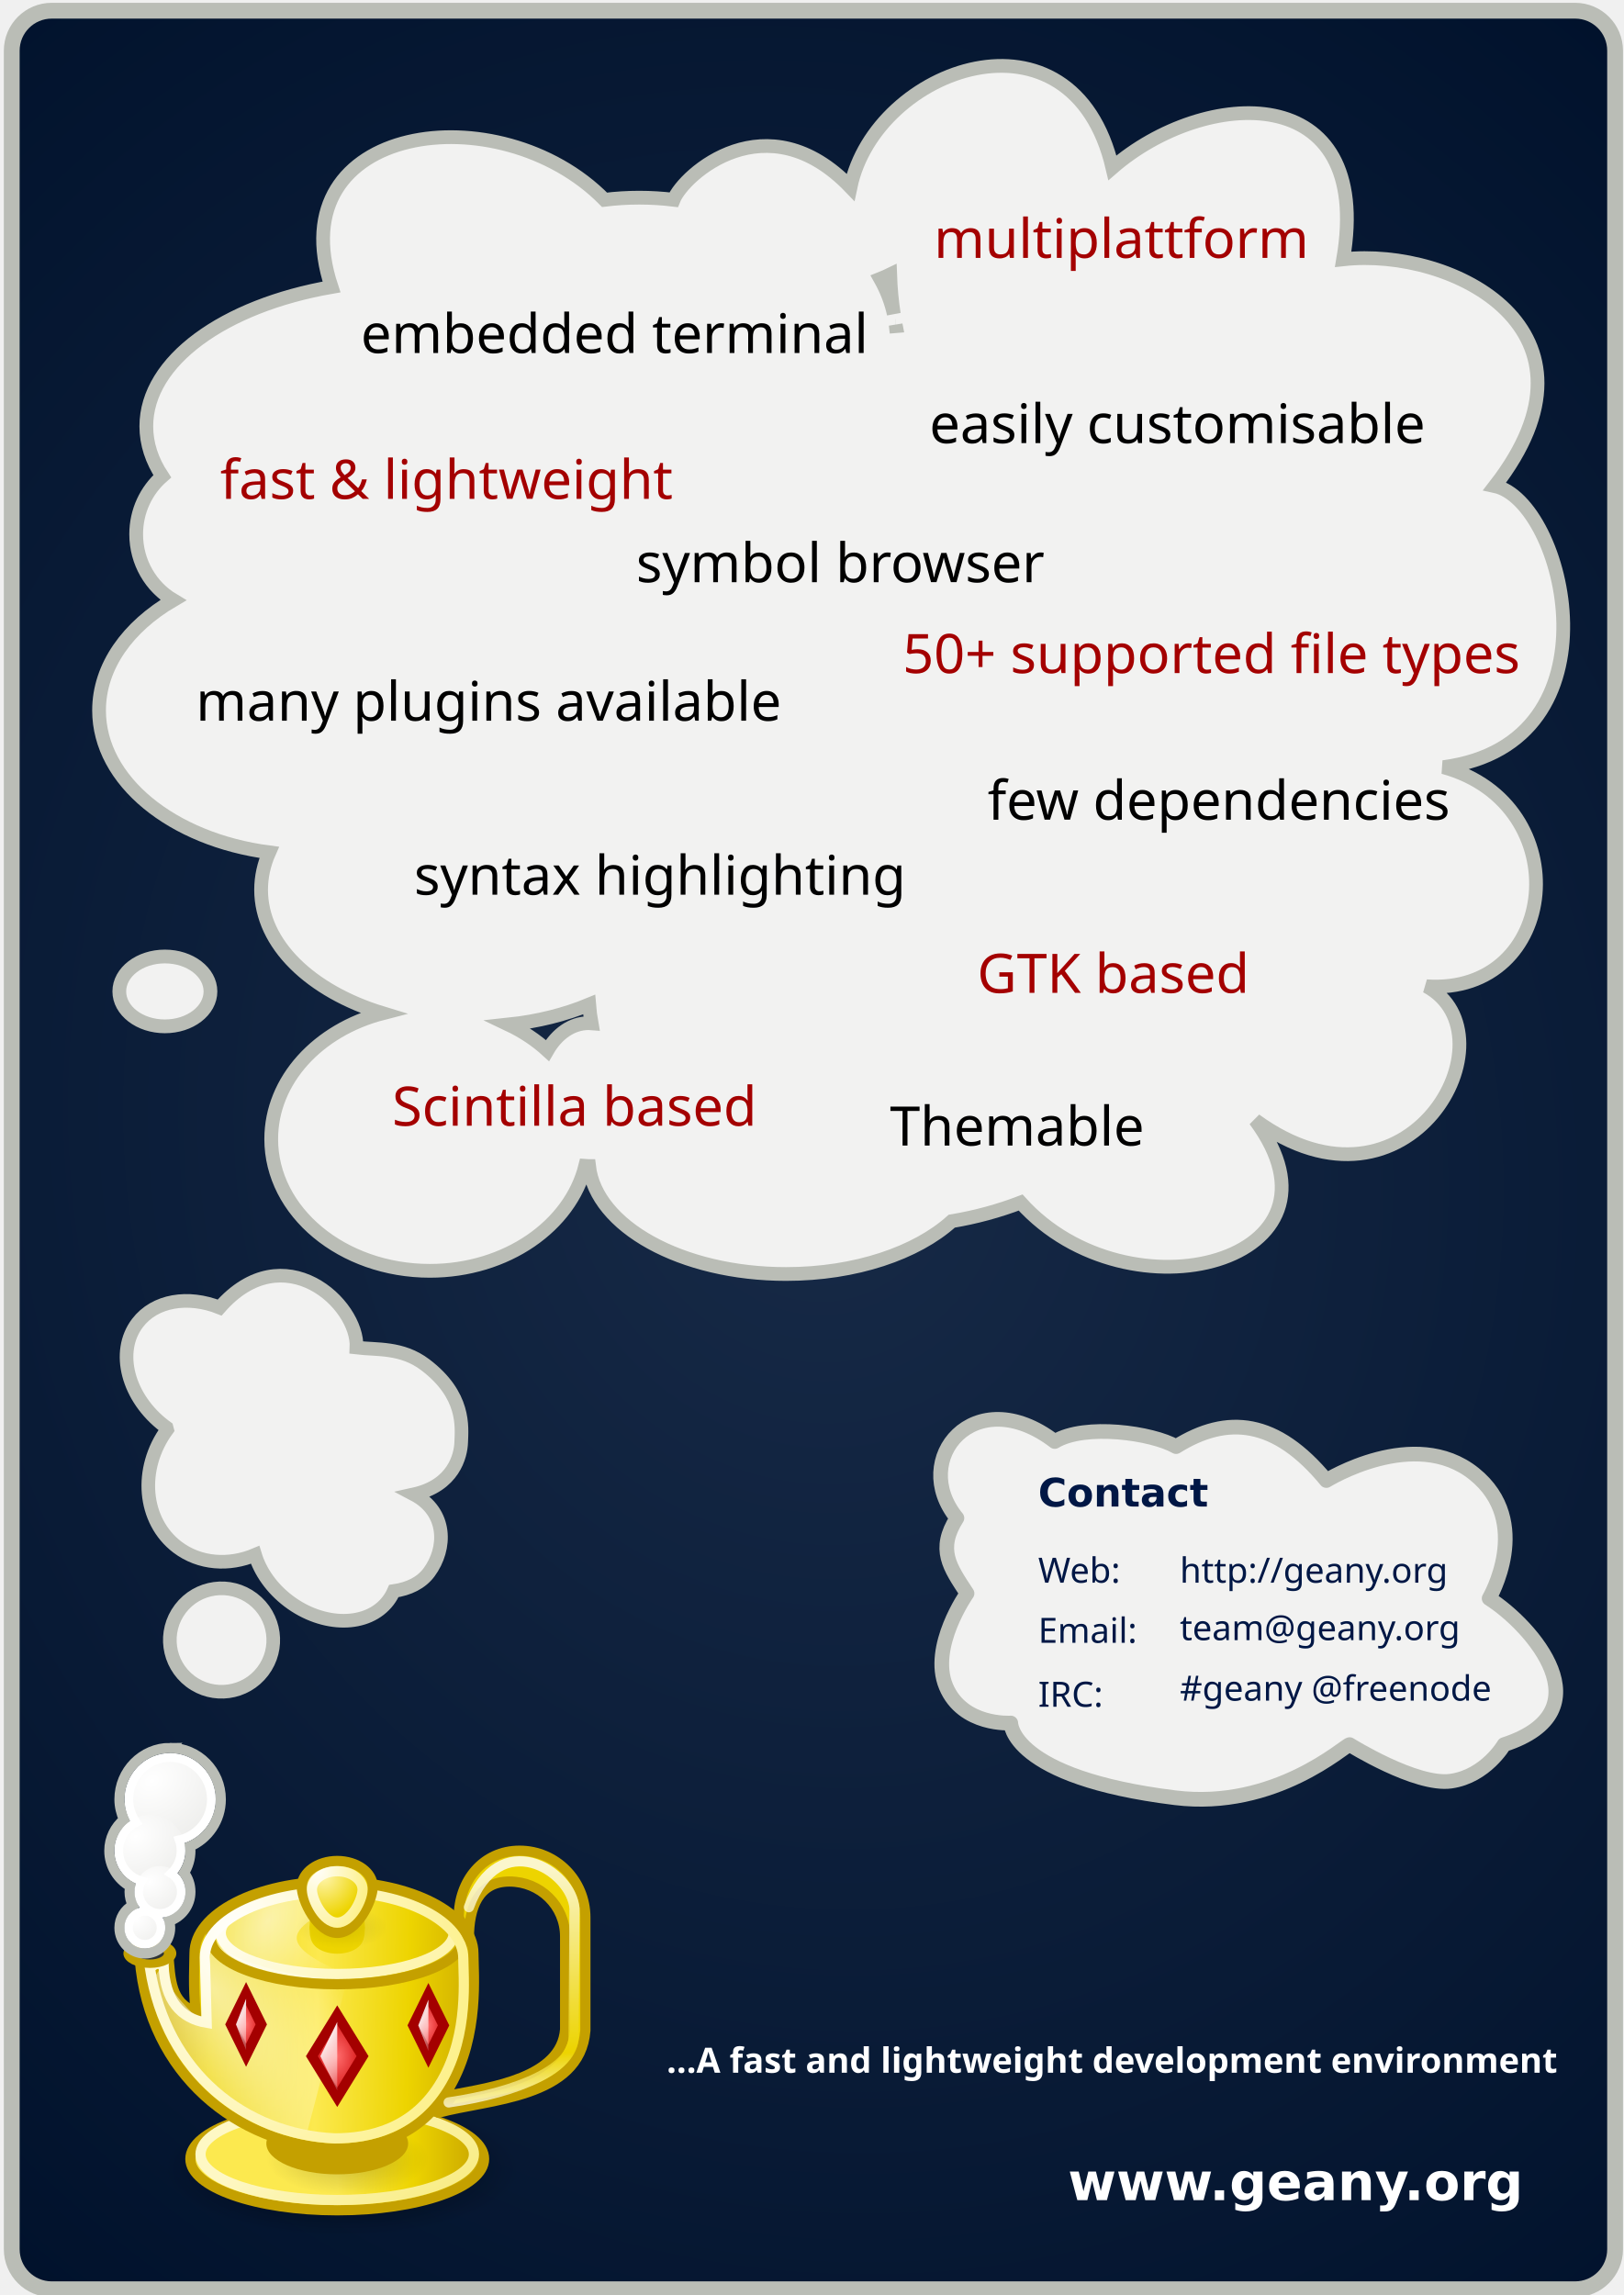
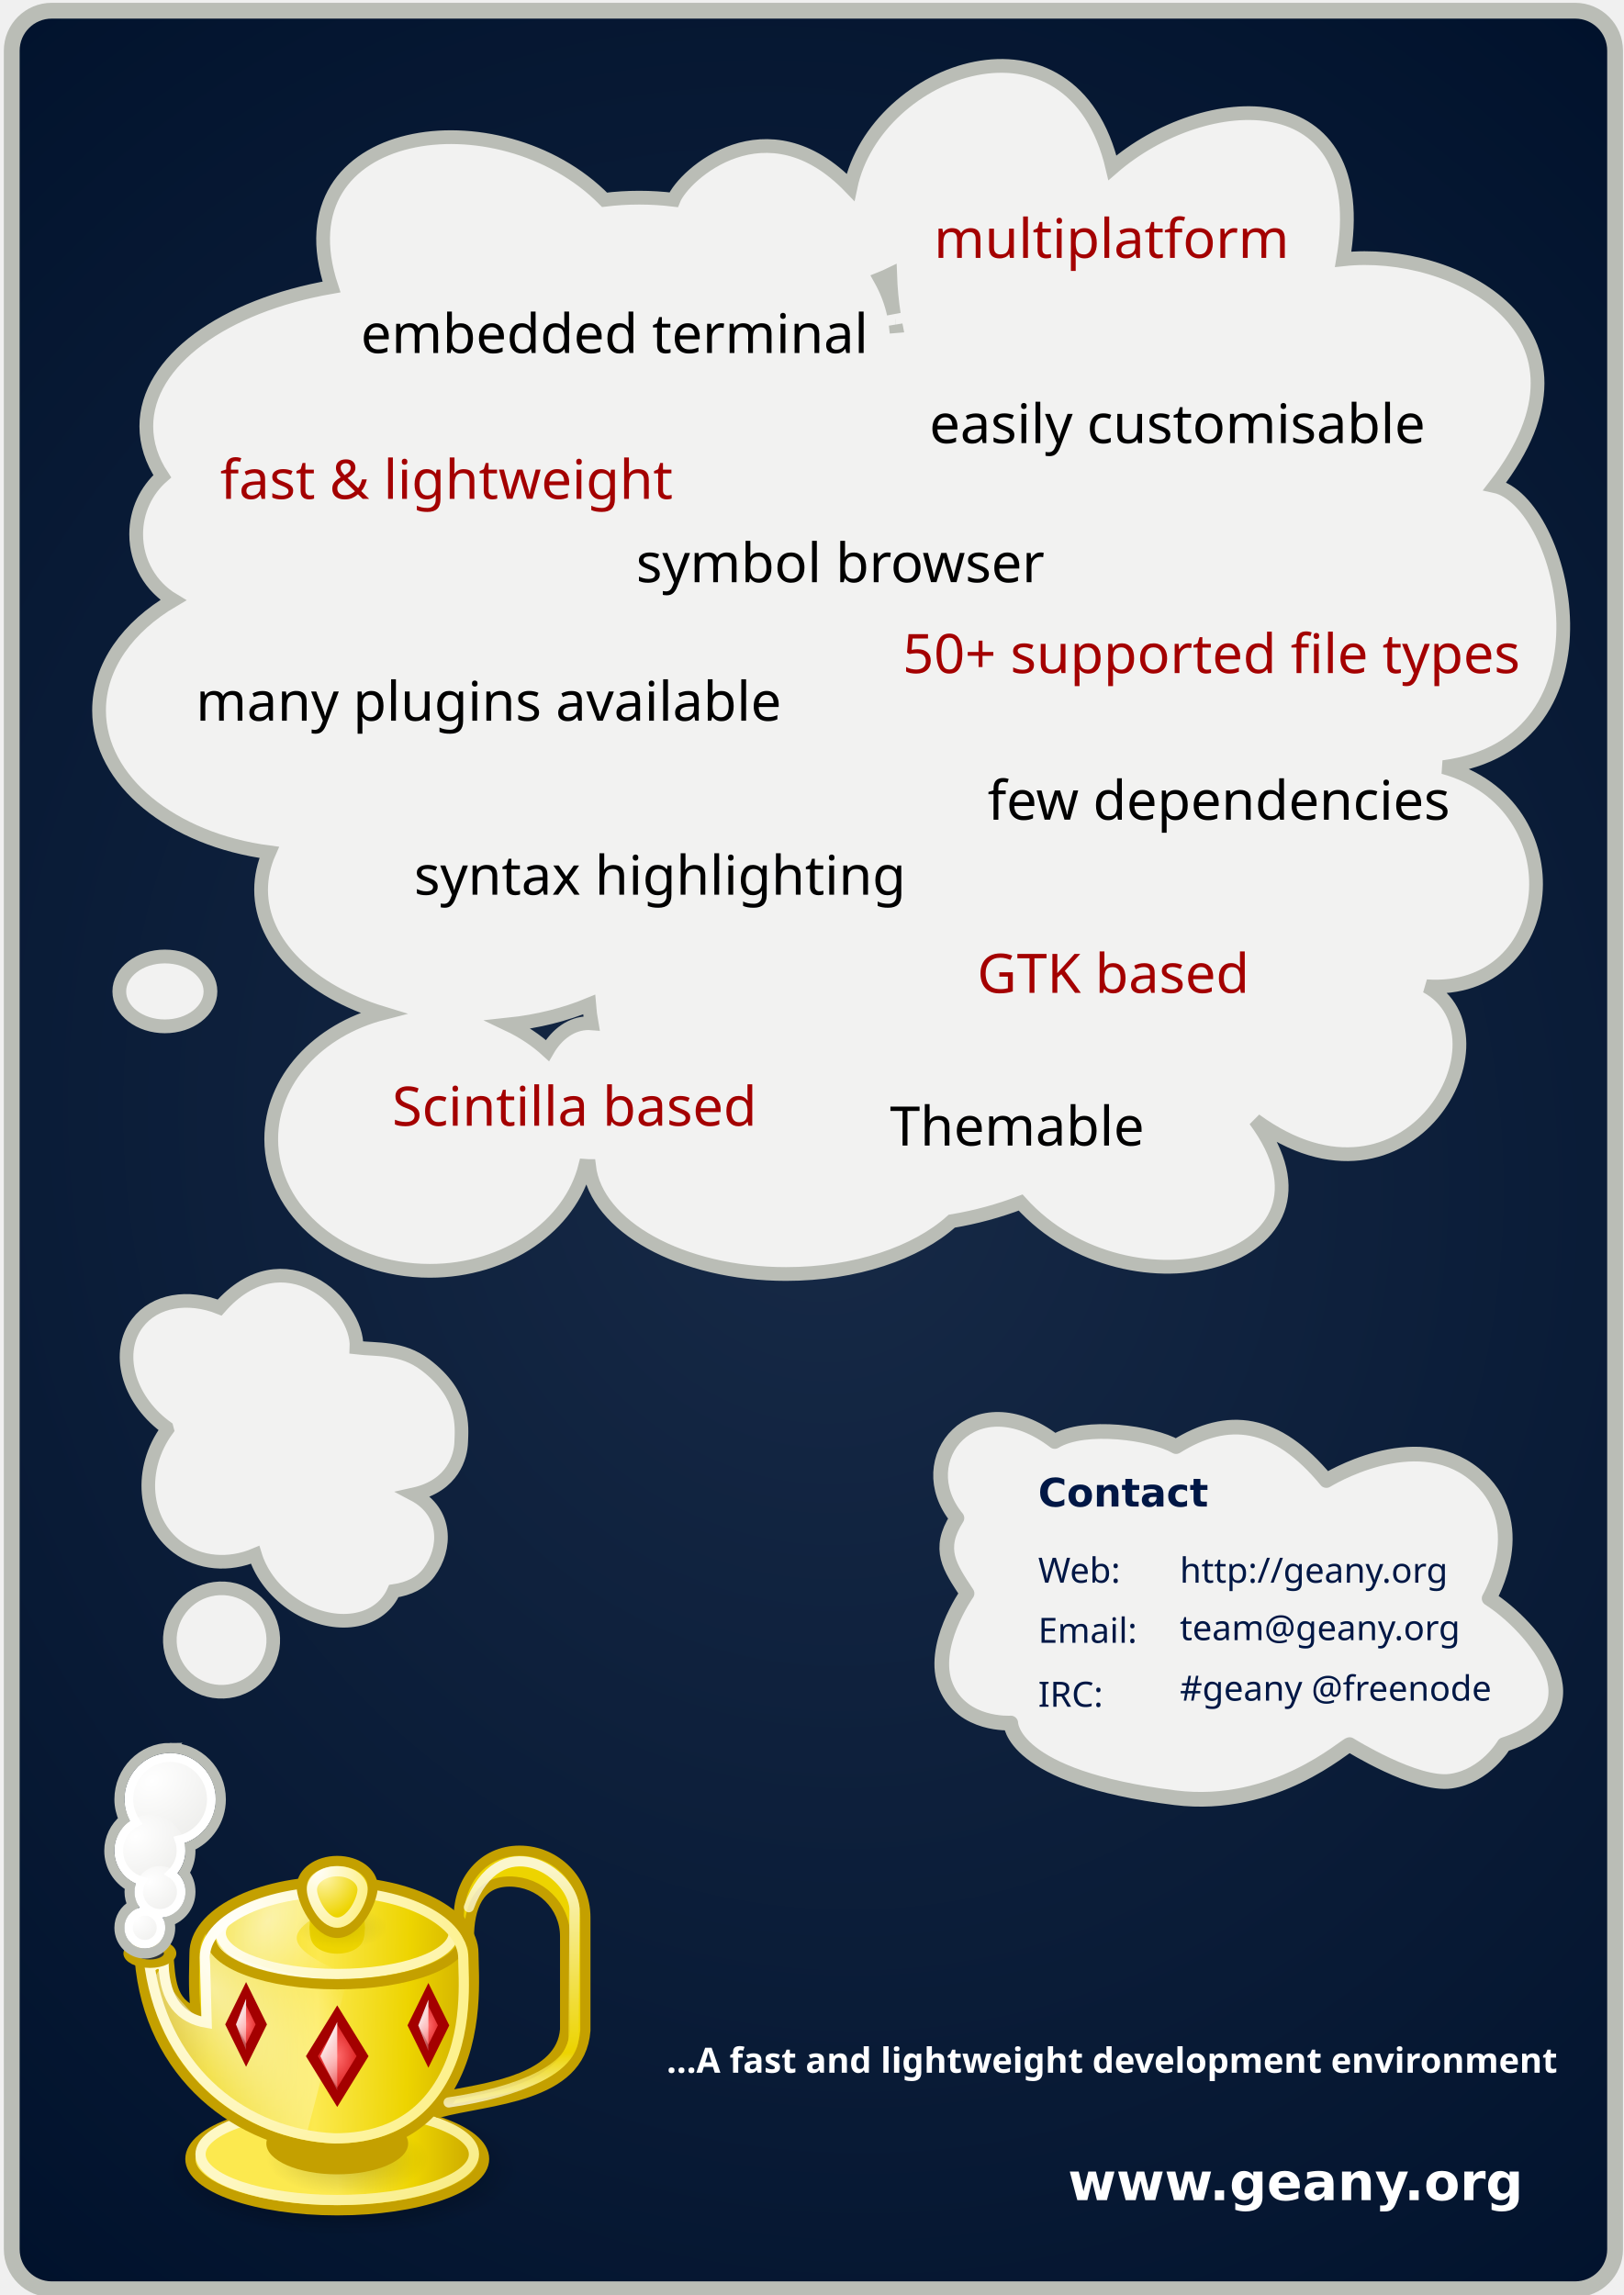
<svg xmlns="http://www.w3.org/2000/svg" xmlns:xlink="http://www.w3.org/1999/xlink" width="2979.921" height="4212.992" id="svg2" version="1.1">
  <defs id="defs4">
    <linearGradient id="linearGradient4215">
      <stop style="stop-color:#172a47;stop-opacity:1;" offset="0" id="stop4217" />
      <stop style="stop-color:#00112b;stop-opacity:1;" offset="1" id="stop4219" />
    </linearGradient>
    <radialGradient gradientUnits="userSpaceOnUse" gradientTransform="matrix(27.64331,0,0,10.41633,-440.679,-405.9423)" r="6" fy="38.5" fx="24" cy="38.5" cx="24" id="radialGradient7112-1-9" xlink:href="#linearGradient7106-7-8" />
    <linearGradient id="linearGradient7106-7-8">
      <stop id="stop7108-5-1" offset="0" style="stop-color:#000000;stop-opacity:1;" />
      <stop id="stop7110-8-6" offset="1" style="stop-color:#000000;stop-opacity:0;" />
    </linearGradient>
    <linearGradient gradientTransform="matrix(9.477706,0,0,9.615074,0.03435381,-403.9392)" gradientUnits="userSpaceOnUse" y2="39" x2="38" y1="39" x1="8" id="linearGradient3233-1-1" xlink:href="#linearGradient3235-5-2" />
    <linearGradient id="linearGradient3235-5-2">
      <stop style="stop-color:#fce94f;stop-opacity:1" offset="0" id="stop3237-8-6" />
      <stop id="stop3239-5-7" offset="0.5" style="stop-color:#fce94f;stop-opacity:1" />
      <stop style="stop-color:#edd400;stop-opacity:1" offset="0.75" id="stop3241-0-1" />
      <stop style="stop-color:#c4a000;stop-opacity:1" offset="1" id="stop3243-1-2" />
    </linearGradient>
    <radialGradient r="14.5" fy="19.5" fx="23.5" cy="19.5" cx="23.5" gradientTransform="matrix(5.229079,0,0,2.32088,104.6159,-59.78591)" gradientUnits="userSpaceOnUse" id="radialGradient7116-6-4" xlink:href="#linearGradient5539-9-7" />
    <linearGradient id="linearGradient5539-9-7">
      <stop id="stop5541-7-7" offset="0" style="stop-color:#000000;stop-opacity:1;" />
      <stop id="stop5543-3-5" offset="1" style="stop-color:#000000;stop-opacity:0;" />
    </linearGradient>
    <linearGradient gradientTransform="matrix(21.32484,0,0,12.23631,-293.7745,-489.9934)" gradientUnits="userSpaceOnUse" y2="54.18" x2="42.231" y1="37.678" x1="21" id="linearGradient4751-2-4" xlink:href="#linearGradient12294-1-5" />
    <linearGradient id="linearGradient12294-1-5">
      <stop style="stop-color:#fef8c4;stop-opacity:1" offset="0" id="stop12296-0-5" />
      <stop style="stop-color:#edd400;stop-opacity:1" offset="1" id="stop12298-1-5" />
    </linearGradient>
    <linearGradient gradientTransform="matrix(9.477706,0,0,9.615074,0.03435381,-403.9392)" gradientUnits="userSpaceOnUse" y2="28" x2="39" y1="27" x1="3" id="linearGradient2846-2-6" xlink:href="#linearGradient2188-2-7" />
    <linearGradient id="linearGradient2188-2-7">
      <stop id="stop2190-1-3" offset="0" style="stop-color:#c4a000;stop-opacity:1" />
      <stop style="stop-color:#edd400;stop-opacity:1" offset="0.206" id="stop3626-4-6" />
      <stop style="stop-color:#fce94f;stop-opacity:1" offset="0.5" id="stop2848-4-1" />
      <stop id="stop2850-3-4" offset="0.75" style="stop-color:#edd400;stop-opacity:1" />
      <stop id="stop2192-9-3" offset="1" style="stop-color:#c4a000;stop-opacity:1" />
    </linearGradient>
    <radialGradient r="14.5" fy="8.88" fx="13.819" cy="8.88" cx="13.819" gradientTransform="matrix(3.380869,4.420724,-5.360453,7.009167,154.1904,-360.6098)" gradientUnits="userSpaceOnUse" id="radialGradient19774-1-9" xlink:href="#linearGradient3570-2-8" />
    <linearGradient id="linearGradient3570-2-8">
      <stop id="stop3572-5-4" offset="0" style="stop-color:#ffffff;stop-opacity:1;" />
      <stop id="stop3574-8-7" offset="1" style="stop-color:#fce94f;stop-opacity:1;" />
    </linearGradient>
    <linearGradient gradientTransform="matrix(8.719489,0,0,8.546732,0.0343623,-388.4483)" gradientUnits="userSpaceOnUse" y2="47.688" x2="44.565" y1="14" x1="12" id="linearGradient17109-2-7" xlink:href="#linearGradient3570-2-8" />
    <radialGradient gradientUnits="userSpaceOnUse" gradientTransform="matrix(24.87898,26.38722,-4.102955,21.12437,-47.12537,-1028.322)" r="7" fy="27.331" fx="10.451" cy="27.331" cx="10.451" id="radialGradient6717-8-9" xlink:href="#linearGradient6328-2-8" />
    <linearGradient id="linearGradient6328-2-8">
      <stop id="stop6330-0-7" offset="0" style="stop-color:#ffffff;stop-opacity:1;" />
      <stop id="stop6332-3-1" offset="1" style="stop-color:#ffffff;stop-opacity:0;" />
    </linearGradient>
    <radialGradient gradientUnits="userSpaceOnUse" gradientTransform="matrix(2.941357,0,0,1.326217,153.6386,-256.7292)" r="14.5" fy="19.5" fx="23.5" cy="19.5" cx="23.5" id="radialGradient5545-2-4" xlink:href="#linearGradient5539-9-7" />
    <radialGradient r="15.5" fy="21.094" fx="13.071" cy="21.094" cx="13.071" gradientTransform="matrix(13.53957,21.71725,-17.56228,15.54502,316.0858,-833.0734)" gradientUnits="userSpaceOnUse" id="radialGradient17706-3-9" xlink:href="#linearGradient2790-1-5" />
    <linearGradient id="linearGradient2790-1-5">
      <stop id="stop2792-0-0" offset="0" style="stop-color:#ffffff;stop-opacity:1;" />
      <stop id="stop2794-8-8" offset="1" style="stop-color:#fce94f;stop-opacity:1;" />
    </linearGradient>
    <radialGradient gradientUnits="userSpaceOnUse" gradientTransform="matrix(6.634395,0,0,-6.992781,62.11333,-161.8142)" r="5.5" fy="16.75" fx="21.625" cy="16.75" cx="21.625" id="radialGradient5934-1-6" xlink:href="#linearGradient7499-3-2" />
    <linearGradient id="linearGradient7499-3-2">
      <stop style="stop-color:#fff5ac;stop-opacity:1" offset="0" id="stop7501-7-4" />
      <stop style="stop-color:#edd400;stop-opacity:1" offset="1" id="stop7503-2-5" />
    </linearGradient>
    <radialGradient gradientUnits="userSpaceOnUse" gradientTransform="matrix(10.42238,-25.37626,-17.7707,-19.23015,184.2069,542.1465)" r="3.5" fy="12.744" fx="23.078" cy="12.744" cx="23.078" id="radialGradient3185-3-2" xlink:href="#linearGradient2790-1-5" />
    <radialGradient r="3" fy="28.5" fx="23" cy="28.5" cx="23" gradientTransform="matrix(5.686622,0,0,11.21759,1.929928,-460.1075)" gradientUnits="userSpaceOnUse" id="radialGradient11865-0-1" xlink:href="#linearGradient8285-6-0" />
    <linearGradient id="linearGradient8285-6-0">
      <stop id="stop8287-4-7" offset="0" style="stop-color:#ff6c6c;stop-opacity:1;" />
      <stop id="stop8289-0-8" offset="1" style="stop-color:#cc0000;stop-opacity:1;" />
    </linearGradient>
    <linearGradient y2="31" x2="25" y1="26" x1="21" gradientTransform="matrix(3.159234,0,0,8.012561,60.05983,-364.7579)" gradientUnits="userSpaceOnUse" id="linearGradient11867-7-7" xlink:href="#linearGradient11853-8-5" />
    <linearGradient id="linearGradient11853-8-5">
      <stop id="stop11855-2-6" offset="0" style="stop-color:#ffffff;stop-opacity:1;" />
      <stop id="stop11857-8-2" offset="1" style="stop-color:#ffffff;stop-opacity:0;" />
    </linearGradient>
    <radialGradient r="3" fy="28.5" fx="23" cy="28.5" cx="23" gradientTransform="matrix(5.686624,0,0,11.21759,172.5286,-459.226)" gradientUnits="userSpaceOnUse" id="radialGradient14259-2-1" xlink:href="#linearGradient8285-6-0" />
    <linearGradient y2="31" x2="25" y1="26" x1="21" gradientTransform="matrix(3.159234,0,0,8.012561,230.6585,-363.8764)" gradientUnits="userSpaceOnUse" id="linearGradient14261-9-7" xlink:href="#linearGradient11853-8-5" />
    <radialGradient r="3" fy="28.5" fx="23" cy="28.5" cx="23" gradientTransform="matrix(9.477701,0,0,14.95678,0.0344444,-536.9477)" gradientUnits="userSpaceOnUse" id="radialGradient17172-3-7" xlink:href="#linearGradient8285-6-0" />
    <linearGradient y2="31" x2="25" y1="26" x1="21" gradientTransform="matrix(5.26539,0,0,10.68341,96.91762,-409.815)" gradientUnits="userSpaceOnUse" id="linearGradient17174-1-6" xlink:href="#linearGradient11853-8-5" />
    <radialGradient r="3.048" fy="16.969" fx="3.5" cy="16.969" cx="3.5" gradientTransform="matrix(0.5290677,1.269762,-1.312455,0.7874732,23.91948,-1.006898)" gradientUnits="userSpaceOnUse" id="radialGradient18124-0-6" xlink:href="#linearGradient14664-6-5" />
    <linearGradient id="linearGradient14664-6-5">
      <stop id="stop14666-7-0" offset="0" style="stop-color:#ffffff;stop-opacity:1;" />
      <stop id="stop14668-1-5" offset="1" style="stop-color:#eeeeec;stop-opacity:1" />
    </linearGradient>
    <radialGradient r="3.048" fy="16.969" fx="3.5" cy="16.969" cx="3.5" gradientTransform="matrix(0.5290677,1.269762,-1.312455,0.7874732,23.91948,-1.006898)" gradientUnits="userSpaceOnUse" id="radialGradient18126-0-4" xlink:href="#linearGradient14664-6-5" />
    <radialGradient r="3.048" fy="16.969" fx="3.5" cy="16.969" cx="3.5" gradientTransform="matrix(0.5290677,1.269762,-1.312455,0.7874732,23.91948,-1.006898)" gradientUnits="userSpaceOnUse" id="radialGradient18128-7-0" xlink:href="#linearGradient14664-6-5" />
    <radialGradient gradientUnits="userSpaceOnUse" gradientTransform="matrix(0.5290677,1.269762,-1.312455,0.7874732,23.91948,-1.006898)" r="3.048" fy="16.969" fx="3.5" cy="16.969" cx="3.5" id="radialGradient18099-5-5" xlink:href="#linearGradient14664-6-5" />
    <linearGradient id="linearGradient19744-2-3">
      <stop style="stop-color:#ffffff;stop-opacity:1;" offset="0" id="stop19746-9-9" />
      <stop id="stop19748-6-3" offset="0.786" style="stop-color:#edd400;stop-opacity:1" />
      <stop style="stop-color:#ffffff;stop-opacity:1;" offset="1" id="stop19750-3-0" />
    </linearGradient>
    <linearGradient y2="35.395" x2="41.661" y1="12.359" x1="40.036" gradientTransform="matrix(9.477706,0,0,9.615074,0.03435381,-403.9392)" gradientUnits="userSpaceOnUse" id="linearGradient4953" xlink:href="#linearGradient19744-2-3" />
    <radialGradient xlink:href="#linearGradient4215" id="radialGradient4221" cx="1493.157" cy="-1049.572" fx="1493.157" fy="-1049.572" r="1486.108" gradientTransform="matrix(1.638538,-0.4230843,0.4721134,1.828419,-457.9203,1501.217)" gradientUnits="userSpaceOnUse" />
  </defs>
  <g id="layer1" transform="translate(0,3160.631)">
    <rect style="fill:url(#radialGradient4221);fill-opacity:1;stroke:#babdb6;stroke-width:29.011;stroke-miterlimit:4;stroke-dasharray:none" id="rect6093" width="2943.205" height="4182.832" x="21.555" y="-3140.988" ry="73.399" />
    <path style="opacity:1;fill:#f2f2f1;fill-opacity:1;stroke:#babdb6;stroke-width:26.936;stroke-linecap:round;stroke-linejoin:round;stroke-miterlimit:4;stroke-opacity:1;stroke-dasharray:none" d="m 1775.137,-235.561 c -31.802,-48.524 -55.236,-80.47 -18.554,-138.319 -88.385,-107.835 32.331,-253.039 179.568,-140.555 55.627,-33.461 179.204,-15.783 222.737,9.386 94.4,-58.975 183.601,-49.606 275.851,62.265 0,0 161.592,-100.614 271.353,-12.196 109.761,88.418 27.44,228.668 27.44,228.668 78.632,49.977 216.143,206.884 27.44,268.304 0,0 -33.538,57.929 -97.565,67.076 -64.027,9.147 -185.984,-67.076 -185.984,-67.076 -8.409,0.934 -136.548,120.19 -320.135,97.565 C 1854.551,102.249 1855.446,2.357 1855.446,2.357 c 0,0 -88.418,6.098 -118.907,-67.076 -30.489,-73.174 38.598,-170.841 38.598,-170.841 z" id="path4127" />
    <text x="1223.571" y="644.357" id="text3225" xml:space="preserve" style="font-size:64px;font-style:normal;font-variant:normal;font-weight:bold;font-stretch:normal;text-align:start;line-height:125%;writing-mode:lr-tb;text-anchor:start;fill:#ffffff;fill-opacity:1;stroke:none;font-family:Bitstream Charter;-inkscape-font-specification:Bitstream Charter Bold">
      <tspan x="1223.571" y="644.357" id="tspan6183" style="font-style:normal;font-variant:normal;font-weight:bold;font-stretch:normal;font-family:Droid Sans;-inkscape-font-specification:Droid Sans Bold">...A fast and lightweight development environment</tspan>
    </text>
    <path style="font-size:40px;font-style:normal;font-weight:normal;line-height:125%;letter-spacing:0px;word-spacing:0px;fill:#f2f2f1;fill-opacity:1;stroke:#babdb6;stroke-width:25.242;stroke-miterlimit:4;stroke-opacity:1;stroke-dasharray:none;font-family:Sans" d="m 1561.224,-2816.975 c -153.742,-160.158 -306.057,-23.313 -324.709,23.038 -20.558,-2.496 -41.636,-3.825 -63.139,-3.825 -21.674,0 -42.934,1.354 -63.647,3.889 -192.539,-195.997 -600.896,-140.59 -501.18,160.04 -197.082,34.259 -339.96,135.791 -339.96,255.726 0,32.236 10.325,63.137 29.248,91.766 -29.284,25.657 -47.854,63.79 -47.854,106.396 0,51.676 27.33,96.806 67.951,121.026 -83.246,48.645 -136.106,121.285 -136.106,202.465 0,129.504 134.495,237.307 312.339,260.539 -9.692,21.852 -14.878,44.905 -14.878,68.752 0,100.004 91.243,186.32 223.206,226.53 -118.55,30.633 -204.634,122.495 -204.634,231.024 0,133.586 130.43,241.861 291.293,241.861 140.524,0 257.781,-82.635 285.192,-192.584 2.006,0.171 4.029,0.255 6.067,0.255 0.284,0 0.564,0 0.847,0 12.773,110.688 169.816,198.162 361.685,198.162 127.418,0 239.452,-38.598 304.104,-96.929 44.363,-7.414 86.763,-19.006 126.481,-34.265 199.455,221.82 622.216,107.726 430.516,-151.337 283.016,206.452 480.07,-156.021 314.396,-245.677 244.335,16.88 279.674,-333.806 31.105,-402.249 332.357,-43.876 222.863,-488.247 94.446,-515.936 221.122,-284.673 -74.638,-438.883 -278.403,-416.306 57.004,-332.622 -254.656,-314.855 -423.526,-168.04 -73.555,-314.016 -434.933,-184.159 -480.839,35.679 z m 72.777,160.196 c 0.862,25.137 3.132,49.424 6.71,72.514 -4.99,-22.477 -13.413,-44.086 -24.876,-64.513 6.382,-2.537 12.438,-5.216 18.166,-8 z m 10.167,92.339 c 0.163,0.845 0.342,1.677 0.508,2.518 -0.08,0.01 -0.158,0.024 -0.237,0.032 -0.099,-0.848 -0.162,-1.704 -0.271,-2.55 z M 302.649,-1404.766 c -46.205,0 -83.643,28.722 -83.643,64.131 0,35.408 37.438,64.099 83.643,64.099 46.205,0 83.677,-28.691 83.677,-64.099 0,-35.408 -37.471,-64.131 -83.677,-64.131 z m 778.815,88.196 c 0.904,11.606 2.4,23.082 4.44,34.424 -1.816,-0.14 -3.649,-0.223 -5.49,-0.223 -30.67,0 -57.99,19.618 -75.577,50.17 -20.606,-18.843 -44.744,-34.952 -71.544,-47.652 53.899,-5.668 104.096,-18.419 148.171,-36.719 z" id="text4361" />
    <path style="fill:#ededec;fill-opacity:0.875" id="path4597" d="m -142.857,1587.278 a 28.571,2.857 0 1 1 -57.143,0 28.571,2.857 0 1 1 57.143,0 z" transform="translate(0,-3225.25)" />
    <g transform="matrix(1.961558,0,0,1.961558,191.3966,831.0652)" id="layer1-2-1-1">
      <path id="path6721-6-1" d="m 388.62,-4.914 c 0,34.499 -74.305,62.498 -165.86,62.498 -91.555,0 -165.86,-27.999 -165.86,-62.498 0,-34.499 74.305,-62.498 165.86,-62.498 91.555,0 165.86,27.999 165.86,62.498 z" style="opacity:0.6;color:#000000;fill:url(#radialGradient7112-1-9);fill-opacity:1;fill-rule:evenodd;stroke:none;stroke-width:0.483px;marker:none;visibility:visible;display:inline;overflow:visible;enable-background:accumulate" />
      <path id="path3580-6-6" d="m 355.448,-14.529 c 0,26.538 -61.567,48.075 -137.427,48.075 -75.86,0 -137.427,-21.538 -137.427,-48.075 0,-26.538 61.567,-48.075 137.427,-48.075 75.86,0 137.427,21.538 137.427,48.075 z" style="color:#000000;fill:url(#linearGradient3233-1-1);fill-opacity:1;fill-rule:evenodd;stroke:#c4a000;stroke-width:9.546px;stroke-linecap:butt;stroke-linejoin:miter;stroke-miterlimit:4;stroke-opacity:1;stroke-dashoffset:0;marker:none;visibility:visible;display:inline;overflow:visible;enable-background:accumulate" />
      <path id="path7114-5-6" d="m 303.321,-14.529 c 0,18.576 -33.968,33.653 -75.822,33.653 -41.854,0 -75.822,-15.076 -75.822,-33.653 0,-18.576 33.968,-33.653 75.822,-33.653 41.854,0 75.822,15.076 75.822,33.653 z" style="opacity:0.2;color:#000000;fill:url(#radialGradient7116-6-4);fill-opacity:1;fill-rule:evenodd;stroke:none;stroke-width:1px;marker:none;visibility:visible;display:inline;overflow:visible;enable-background:accumulate" />
      <path id="path4362-3-8" d="m 345.971,-18.896 c 0,23.641 -57.321,42.827 -127.949,42.827 -70.628,0 -127.949,-19.187 -127.949,-42.827 0,-23.641 57.321,-42.827 127.949,-42.827 70.628,0 127.949,19.187 127.949,42.827 z" style="color:#000000;fill:none;stroke:url(#linearGradient4751-2-4);stroke-width:9.546px;stroke-linecap:butt;stroke-linejoin:miter;stroke-miterlimit:4;stroke-opacity:1;stroke-dashoffset:0;marker:none;visibility:visible;display:inline;overflow:visible;enable-background:accumulate" />
      <path id="path3578-0-3" d="m 284.366,-28.951 c 0,15.923 -29.722,28.845 -66.344,28.845 -36.622,0 -66.344,-12.923 -66.344,-28.845 0,-15.923 29.722,-28.845 66.344,-28.845 36.622,0 66.344,12.923 66.344,28.845 z" style="color:#000000;fill:#c4a000;fill-opacity:1;fill-rule:evenodd;stroke:none;stroke-width:1.382px;marker:none;visibility:visible;display:inline;overflow:visible;enable-background:accumulate" />
      <path id="path2196-0-8" d="m 214.954,-274.136 c -72.041,0 -130.499,30.092 -130.499,67.248 0,9.771 -1.448,30.542 1.057,54.884 -23.584,-9.219 -23.558,-29.944 -25.624,-54.582 l -26.417,0 c -0.074,1.679 -0.264,3.428 -0.264,5.126 8.698,108.134 92.174,173.227 181.747,177.316 36.02,0 80.774,-9.916 108.573,-58.201 27.799,-48.285 21.926,-105.966 21.926,-124.544 0,-37.156 -58.458,-67.248 -130.499,-67.248 z" style="color:#000000;fill:url(#linearGradient2846-2-6);fill-opacity:1;fill-rule:evenodd;stroke:#c4a000;stroke-width:9.546px;stroke-linecap:butt;stroke-linejoin:miter;stroke-miterlimit:4;stroke-opacity:1;stroke-dashoffset:0;marker:none;visibility:visible;display:inline;overflow:visible;enable-background:accumulate" />
      <path transform="matrix(6.76979,0,0,28.84523,65.70133,-735.6594)" d="M 26,17.5 C 26,17.776 24.433,18 22.5,18 20.567,18 19,17.776 19,17.5 19,17.224 20.567,17 22.5,17 c 1.933,0 3.5,0.224 3.5,0.5 z" id="path3628-4-1" style="color:#000000;fill:#c4a000;fill-opacity:1;fill-rule:evenodd;stroke:#edd400;stroke-width:0.683px;stroke-linecap:butt;stroke-linejoin:miter;stroke-miterlimit:4;stroke-opacity:1;stroke-dasharray:none;stroke-dashoffset:0;marker:none;visibility:visible;display:inline;overflow:visible;enable-background:accumulate" />
      <path id="path3187-7-5" d="m 180.111,-221.253 c 0,26.538 108.046,48.075 42.65,48.075 -65.396,0 -118.471,-21.538 -118.471,-48.075 0,-26.538 53.075,-48.075 118.471,-48.075 65.396,0 -42.65,21.538 -42.65,48.075 z" style="opacity:0.6;color:#000000;fill:url(#radialGradient19774-1-9);fill-opacity:1;fill-rule:evenodd;stroke:none;stroke-width:0.913px;marker:none;visibility:visible;display:inline;overflow:visible;enable-background:accumulate" />
      <path id="path16339-4-7" d="m 327.015,-226.06 c 0,21.23 -48.829,38.46 -108.994,38.46 -60.164,0 -108.994,-17.23 -108.994,-38.46 0,-21.23 48.829,-38.46 108.994,-38.46 60.164,0 108.994,17.23 108.994,38.46 z" style="color:#000000;fill:none;stroke:url(#linearGradient17109-2-7);stroke-width:9.546;stroke-linecap:butt;stroke-linejoin:miter;stroke-miterlimit:4;stroke-opacity:1;stroke-dasharray:none;stroke-dashoffset:0;marker:none;visibility:visible;display:inline;overflow:visible;enable-background:accumulate" />
      <path id="path5939-6-0" d="m 100.735,-221.253 c 0,8.803 -7.27,55.379 -5.924,76.921 0.673,10.771 -46.391,-39.54 -38.503,-48.075 17.771,-19.23 -8.885,0 -8.885,9.615 0,77.519 90.225,125.689 103.235,133.775 13.01,8.086 26.717,10.452 38.931,10.452 0,0 37.911,-144.226 37.911,-144.226 -42.155,0 -115.992,-15.554 -126.764,-38.46 z" style="opacity:0.6;color:#000000;fill:url(#radialGradient6717-8-9);fill-opacity:1;fill-rule:evenodd;stroke:none;stroke-width:1px;marker:none;visibility:visible;display:inline;overflow:visible;enable-background:accumulate" />
      <path style="color:#000000;fill:none;stroke:#c4a000;stroke-width:9.546;stroke-linecap:butt;stroke-linejoin:miter;stroke-miterlimit:4;stroke-opacity:1;stroke-dasharray:none;stroke-dashoffset:0;marker:none;visibility:visible;display:inline;overflow:visible;enable-background:accumulate" d="m 336.493,-221.461 c 0,23.999 -53.075,43.476 -118.471,43.476 -65.396,0 -118.471,-19.477 -118.471,-43.476 0,-23.999 53.075,-43.476 118.471,-43.476 65.396,0 118.471,19.477 118.471,43.476 z" id="path15948-6-2" />
      <path id="path5154-5-2" d="m 265.41,-230.868 c 0,10.615 -19.107,19.23 -42.65,19.23 -23.543,0 -42.65,-8.615 -42.65,-19.23 0,-10.615 19.107,-19.23 42.65,-19.23 23.543,0 42.65,8.615 42.65,19.23 z" style="opacity:0.1;color:#000000;fill:url(#radialGradient5545-2-4);fill-opacity:1;fill-rule:evenodd;stroke:none;stroke-width:1px;marker:none;visibility:visible;display:inline;overflow:visible;enable-background:accumulate" />
      <path id="path2206-9-6" d="m 215.425,-264.521 c -66.569,0 -121.303,27.035 -121.303,61.339 0,0 1.707,61.253 1.707,61.253 -24.603,-4.078 -39.054,-20.733 -40.359,-54.085 -8.487,-3.084 -9.247,1.072 -12.786,2.704 15.421,98.755 89.61,155.556 172.741,159.55 33.285,0 74.774,-9.205 100.461,-53.784 25.687,-44.579 20.092,-97.628 20.092,-114.78 0,-34.304 -53.984,-62.198 -120.553,-62.198 z" style="color:#000000;fill:none;stroke:url(#radialGradient17706-3-9);stroke-width:9.546px;stroke-linecap:butt;stroke-linejoin:miter;stroke-miterlimit:4;stroke-opacity:1;stroke-dashoffset:0;marker:none;visibility:visible;display:inline;overflow:visible;enable-background:accumulate" />
      <path id="path2201-5-7" d="m 251.194,-269.328 c 0,-13.269 -14.861,-24.038 -33.172,-24.038 -18.311,0 -33.172,10.769 -33.172,24.038 0,13.269 14.861,43.268 33.172,43.268 18.311,0 33.172,-29.999 33.172,-43.268 z" style="color:#000000;fill:url(#radialGradient5934-1-6);fill-opacity:1;fill-rule:evenodd;stroke:#c4a000;stroke-width:9.546px;stroke-linecap:butt;stroke-linejoin:miter;stroke-miterlimit:4;stroke-opacity:1;stroke-dashoffset:0;marker:none;visibility:visible;display:inline;overflow:visible;enable-background:accumulate" />
      <path id="path2204-7-3" d="m 241.716,-266.581 c 0,-9.478 -10.615,-17.17 -23.694,-17.17 -13.079,0 -23.694,7.692 -23.694,17.17 0,9.478 10.615,30.906 23.694,30.906 13.079,0 23.694,-21.428 23.694,-30.906 z" style="color:#000000;fill:none;stroke:url(#radialGradient3185-3-2);stroke-width:9.546px;stroke-linecap:butt;stroke-linejoin:miter;stroke-miterlimit:4;stroke-opacity:1;stroke-dashoffset:0;marker:none;visibility:visible;display:inline;overflow:visible;enable-background:accumulate" />
      <path id="path11861-8-3" d="m 132.722,-169.251 -14.217,28.845 14.217,28.845 14.217,-28.845 -14.217,-28.845 z" style="fill:url(#radialGradient11865-0-1);fill-opacity:1;stroke:#a40000;stroke-width:9.546;stroke-linecap:round;stroke-linejoin:miter;stroke-miterlimit:4;stroke-opacity:1;stroke-dashoffset:0" />
      <path id="path11863-0-4" d="m 132.722,-164.444 -9.478,24.038 9.478,24.038 0,-48.075 z" style="fill:url(#linearGradient11867-7-7);fill-opacity:1;stroke:none" />
      <path id="path14255-1-9" d="m 303.321,-168.37 -14.217,28.845 14.217,28.845 14.217,-28.845 -14.217,-28.845 z" style="fill:url(#radialGradient14259-2-1);fill-opacity:1;stroke:#a40000;stroke-width:9.546;stroke-linecap:round;stroke-linejoin:miter;stroke-miterlimit:4;stroke-opacity:1;stroke-dashoffset:0" />
      <path id="path14257-0-1" d="m 303.321,-163.562 -9.478,24.038 9.478,24.038 0,-48.075 z" style="fill:url(#linearGradient14261-9-7);fill-opacity:1;stroke:none" />
      <path style="fill:url(#radialGradient17172-3-7);fill-opacity:1;stroke:#a40000;stroke-width:9.546;stroke-linecap:round;stroke-linejoin:miter;stroke-miterlimit:4;stroke-opacity:1;stroke-dashoffset:0" d="m 218.022,-149.14 -23.694,38.46 23.694,38.46 23.694,-38.46 -23.694,-38.46 z" id="path17168-6-9" />
      <path style="fill:url(#linearGradient17174-1-6);fill-opacity:1;stroke:none" d="m 218.022,-142.73 -15.796,32.05 15.796,32.05 0,-64.1 z" id="path17170-8-1" />
      <path transform="matrix(9.477706,0,0,6.410052,14.25091,-338.2363)" d="M 5,20.5 C 5,21.328 4.105,22 3,22 1.895,22 1,21.328 1,20.5 1,19.672 1.895,19 3,19 c 1.105,0 2,0.672 2,1.5 z" id="path17203-1-9" style="color:#000000;fill:#2e3436;fill-opacity:1;fill-rule:evenodd;stroke:#c4a000;stroke-width:1.225px;stroke-linecap:butt;stroke-linejoin:miter;stroke-miterlimit:4;stroke-opacity:1;stroke-dasharray:none;stroke-dashoffset:0;marker:none;visibility:visible;display:inline;overflow:visible;enable-background:accumulate" />
      <path style="color:#000000;fill:url(#radialGradient18124-0-6);fill-opacity:1;fill-rule:evenodd;stroke:none;stroke-width:0.548px;marker:none;visibility:visible;display:inline;overflow:visible;enable-background:accumulate" id="path18109-9-3" d="M 7,18 C 7,19.657 5.881,21 4.5,21 3.119,21 2,19.657 2,18 2,16.343 3.119,15 4.5,15 5.881,15 7,16.343 7,18 z" transform="matrix(17.05987,0,0,14.42261,-15.12998,-610.6633)" />
      <path transform="matrix(13.26879,0,0,11.21758,-17.02552,-504.8975)" d="M 7,18 C 7,19.657 5.881,21 4.5,21 3.119,21 2,19.657 2,18 2,16.343 3.119,15 4.5,15 5.881,15 7,16.343 7,18 z" id="path18105-7-1" style="color:#000000;fill:url(#radialGradient18126-0-4);fill-opacity:1;fill-rule:evenodd;stroke:none;stroke-width:0.685px;marker:none;visibility:visible;display:inline;overflow:visible;enable-background:accumulate" />
      <path style="color:#000000;fill:url(#radialGradient18128-7-0);fill-opacity:1;fill-rule:evenodd;stroke:none;stroke-width:0.913px;marker:none;visibility:visible;display:inline;overflow:visible;enable-background:accumulate" id="path18101-8-4" d="M 7,18 C 7,19.657 5.881,21 4.5,21 3.119,21 2,19.657 2,18 2,16.343 3.119,15 4.5,15 5.881,15 7,16.343 7,18 z" transform="matrix(9.477706,0,0,8.012562,9.51206,-408.7468)" />
      <path transform="matrix(7.582165,0,0,6.41005,3.825436,-346.2488)" d="M 7,18 C 7,19.657 5.881,21 4.5,21 3.119,21 2,19.657 2,18 2,16.343 3.119,15 4.5,15 5.881,15 7,16.343 7,18 z" id="path17708-1-5" style="color:#000000;fill:url(#radialGradient18099-5-5);fill-opacity:1;fill-rule:evenodd;stroke:none;stroke-width:1.095px;marker:none;visibility:visible;display:inline;overflow:visible;enable-background:accumulate" />
      <path id="path18113-9-6" d="m 61.639,-399.132 c -26.158,0 -47.389,21.538 -47.389,48.075 0,6.781 1.646,13.077 4.146,18.93 -8.238,7.057 -13.624,17.359 -13.624,29.146 0,14.452 7.921,26.781 19.548,33.352 -0.306,1.694 -0.592,3.325 -0.592,5.108 0,4.55 1.11,8.791 2.962,12.62 -7.386,4.072 -12.439,11.911 -12.439,21.033 0,13.269 10.615,24.038 23.694,24.038 13.079,0 23.694,-10.769 23.694,-24.038 0,-2.202 -0.341,-4.283 -0.889,-6.31 11.434,-3.737 19.844,-14.505 19.844,-27.343 0,-6.662 -2.18,-12.843 -5.924,-17.728 3.737,-5.958 5.924,-13.152 5.924,-20.732 0,-1.333 -0.462,-2.608 -0.592,-3.906 17.007,-7.301 29.025,-24.266 29.025,-44.169 0,-26.538 -21.23,-48.075 -47.389,-48.075 z" style="color:#000000;fill:none;stroke:#babdb6;stroke-width:9.546px;stroke-linecap:butt;stroke-linejoin:miter;stroke-miterlimit:4;stroke-opacity:1;stroke-dasharray:none;stroke-dashoffset:0;marker:none;visibility:visible;display:inline;overflow:visible;enable-background:accumulate" />
      <path id="path18130-7-6" d="m 61.639,-390.118 c -21.188,0 -38.503,17.566 -38.503,39.061 0,8.061 2.672,15.419 6.812,21.634 -9.65,4.786 -16.29,14.816 -16.29,26.441 0,13.647 9.198,24.91 21.621,28.244 -1.77,3.002 -2.962,6.466 -2.962,10.216 0,11.057 8.945,20.132 19.844,20.132 10.899,0 19.844,-9.074 19.844,-20.132 0,-7.307 -4.008,-13.628 -9.774,-17.127 5.709,-5.378 9.478,-12.812 9.478,-21.333 0,-3.589 -0.616,-7.034 -1.777,-10.216 17.159,-3.884 30.21,-19.286 30.21,-37.859 0,-21.495 -17.315,-39.061 -38.503,-39.061 z m -23.694,143.926 c -8.371,0 -15.105,6.832 -15.105,15.324 0,8.492 6.734,15.324 15.105,15.324 8.371,0 15.105,-6.832 15.105,-15.324 0,-8.492 -6.734,-15.324 -15.105,-15.324 z" style="color:#000000;fill:none;stroke:#ffffff;stroke-width:7.955px;stroke-linecap:butt;stroke-linejoin:miter;stroke-miterlimit:4;stroke-opacity:1;stroke-dasharray:none;stroke-dashoffset:0;marker:none;visibility:visible;display:inline;overflow:visible;enable-background:accumulate" />
      <path id="rect19335-9-8" d="m 388.62,-302.981 c -34.129,0 -56.866,27.874 -56.866,62.498 l 9.478,19.23 c -2e-5,-28.514 9.032,-52.883 37.911,-52.883 28.879,0 52.127,22.867 52.127,51.381 l 0,87.137 c -3.584,45.288 -69.997,54.229 -104.847,60.996 -4.243,6.299 -8.787,11.812 -13.624,16.826 46.187,-12.696 132.529,-13.335 137.427,-76.921 l 0,-105.766 c 0,-34.624 -27.476,-62.498 -61.605,-62.498 z" style="fill:#edd400;fill-opacity:1;stroke:#c4a000;stroke-width:9.546;stroke-linecap:round;stroke-linejoin:round;stroke-miterlimit:4;stroke-opacity:1;stroke-dashoffset:0" />
      <path id="path19353-5-6" d="m 341.232,-250.098 c 28.433,-76.921 96.3,-33.996 98.839,1.202 l -0.846,120.188 c -5e-5,29.189 -50.604,51.681 -116.948,61.296" style="opacity:0.8;fill:none;stroke:url(#linearGradient4953);stroke-width:9.546;stroke-linecap:round;stroke-linejoin:round;stroke-miterlimit:4;stroke-opacity:1;stroke-dasharray:none;stroke-dashoffset:0" />
    </g>
    <path style="fill:#f2f2f1;fill-opacity:1;stroke:#babdb6;stroke-width:25;stroke-miterlimit:4;stroke-dasharray:none" d="m 349.286,-74.329 c -41.774,-31.703 -49.917,-91.269 -18.214,-133.043 31.703,-41.774 91.244,-49.936 133.018,-18.233 41.774,31.703 49.961,91.263 18.258,133.037 -31.703,41.774 -91.288,49.942 -133.062,18.239 z m -23.647,-246.226 c -63.202,-47.964 -71.372,-143.859 -18.933,-215.58 -0.353,-1.296 -0.7,-2.588 -1.022,-3.875 -1.205,-0.873 -2.405,-1.746 -3.598,-2.652 -67.743,-51.411 -90.014,-136.132 -49.733,-189.21 31.806,-41.91 93.113,-51.538 150.845,-28.438 117.199,-133.849 255.195,-7.213 251.175,73.476 37.026,4.542 83.024,-1.298 126.383,31.635 73.422,55.766 66.88,113.351 65.852,142.403 -0.866,24.473 -13.809,79.187 -87.054,95.367 61.645,32.497 60.32,99.492 28.049,143.152 -14.2,19.211 -36.884,30.306 -64.652,34.378 -2.718,6.237 -6.164,12.155 -10.376,17.704 -37.099,48.885 -119.037,49.165 -183.031,0.599 -30.862,-23.421 -51.92,-53.932 -61.283,-84.718 -47.877,20.227 -101.797,16.741 -142.621,-14.241 z" id="path5220" />
    <text x="1960.43" y="878.265" id="text4489" xml:space="preserve" style="font-size:96px;fill:#ffffff;fill-opacity:1">
      <tspan x="1960.43" y="878.265" id="tspan4491" style="font-size:96px;font-style:normal;font-variant:normal;font-weight:bold;font-stretch:normal;fill:#ffffff;fill-opacity:1;font-family:DejaVu Sans;-inkscape-font-specification:DejaVu Sans Bold">www.geany.org</tspan>
    </text>
    <flowRoot xml:space="preserve" id="flowRoot3627" style="font-size:40px;font-style:normal;font-weight:normal;line-height:125%;letter-spacing:0px;word-spacing:0px;fill:#ffffff;fill-opacity:1;stroke:none;font-family:Sans" transform="translate(-25.69222,-3114.679)">
      <flowRegion id="flowRegion3629">
        <rect id="rect3631" width="697.143" height="195.714" x="1240" y="3395.849" style="fill:#ffffff;fill-opacity:1" />
      </flowRegion>
      <flowPara id="flowPara3633" style="font-size:144px;font-style:normal;font-variant:normal;font-weight:bold;font-stretch:normal;fill:#ffffff;fill-opacity:1;font-family:Droid Sans;-inkscape-font-specification:Droid Sans Bold">Geany</flowPara>
    </flowRoot>
    <text style="font-size:35.643px;font-style:normal;font-weight:normal;fill:#001745;fill-opacity:1;stroke:none;font-family:Bitstream Vera Sans" xml:space="preserve" id="text3307-2" y="-393.408" x="1913.45" transform="scale(0.9959573,1.004059)">
      <tspan style="font-size:72px;font-style:normal;font-variant:normal;font-weight:bold;font-stretch:normal;text-align:start;line-height:125%;writing-mode:lr-tb;text-anchor:start;fill:#001745;fill-opacity:1;font-family:Bitstream Vera Sans;-inkscape-font-specification:Bitstream Vera Sans Bold" id="tspan3309-0" y="-393.408" x="1913.45">Contact</tspan>
    </text>
    <text id="text4718" y="-2244.87" x="404.209" style="font-size:100px;font-style:normal;font-variant:normal;font-weight:normal;font-stretch:normal;text-align:start;line-height:125%;letter-spacing:0px;word-spacing:0px;writing-mode:lr-tb;text-anchor:start;fill:#a40000;fill-opacity:1;stroke:none;font-family:Droid Sans;-inkscape-font-specification:Droid Sans" xml:space="preserve">
      <tspan y="-2244.87" x="404.209" id="tspan4720" style="font-size:100px;font-style:normal;font-variant:normal;font-weight:normal;font-stretch:normal;text-align:start;line-height:125%;writing-mode:lr-tb;text-anchor:start;font-family:Droid Sans;-inkscape-font-specification:Droid Sans">fast &amp; lightweight</tspan>
    </text>
    <text id="text4722" y="-2347.237" x="1706.118" style="font-size:100px;font-style:normal;font-variant:normal;font-weight:normal;font-stretch:normal;text-align:start;line-height:125%;letter-spacing:0px;word-spacing:0px;writing-mode:lr-tb;text-anchor:start;fill:#000000;fill-opacity:1;stroke:none;font-family:Droid Sans;-inkscape-font-specification:Droid Sans" xml:space="preserve">
      <tspan y="-2347.237" x="1706.118" id="tspan4724">easily customisable</tspan>
    </text>
    <text id="text4726" y="-1925.059" x="1657.01" style="font-size:100px;font-style:normal;font-variant:normal;font-weight:normal;font-stretch:normal;text-align:start;line-height:125%;letter-spacing:0px;word-spacing:0px;writing-mode:lr-tb;text-anchor:start;fill:#a40000;fill-opacity:1;stroke:none;font-family:Droid Sans;-inkscape-font-specification:Droid Sans" xml:space="preserve">
      <tspan style="font-size:100px;font-style:normal;font-variant:normal;font-weight:normal;font-stretch:normal;text-align:start;line-height:125%;writing-mode:lr-tb;text-anchor:start;fill:#a40000;fill-opacity:1;font-family:Droid Sans;-inkscape-font-specification:Droid Sans" y="-1925.059" x="1657.01" id="tspan4728">50+ supported file types</tspan>
    </text>
    <text id="text4730" y="-1518.259" x="760.084" style="font-size:100px;font-style:normal;font-variant:normal;font-weight:normal;font-stretch:normal;text-align:start;line-height:125%;letter-spacing:0px;word-spacing:0px;writing-mode:lr-tb;text-anchor:start;fill:#000000;fill-opacity:1;stroke:none;font-family:Droid Sans;-inkscape-font-specification:Droid Sans" xml:space="preserve">
      <tspan y="-1518.259" x="760.084" id="tspan4732">syntax highlighting</tspan>
    </text>
    <text id="text4734" y="-1655.907" x="1812.934" style="font-size:100px;font-style:normal;font-variant:normal;font-weight:normal;font-stretch:normal;text-align:start;line-height:125%;letter-spacing:0px;word-spacing:0px;writing-mode:lr-tb;text-anchor:start;fill:#000000;fill-opacity:1;stroke:none;font-family:Droid Sans;-inkscape-font-specification:Droid Sans" xml:space="preserve">
      <tspan y="-1655.907" x="1812.934" id="tspan4736" style="font-size:100px;font-style:normal;font-variant:normal;font-weight:normal;font-stretch:normal;text-align:start;line-height:125%;writing-mode:lr-tb;text-anchor:start;font-family:Droid Sans;-inkscape-font-specification:Droid Sans">few dependencies</tspan>
    </text>
    <text id="text4738" y="-1338.056" x="1793.761" style="font-size:100px;font-style:normal;font-variant:normal;font-weight:normal;font-stretch:normal;text-align:start;line-height:125%;letter-spacing:0px;word-spacing:0px;writing-mode:lr-tb;text-anchor:start;fill:#a40000;fill-opacity:1;stroke:none;font-family:Droid Sans;-inkscape-font-specification:Droid Sans" xml:space="preserve">
      <tspan y="-1338.056" x="1793.761" id="tspan4740" style="font-size:100px;font-style:normal;font-variant:normal;font-weight:normal;font-stretch:normal;text-align:start;line-height:125%;writing-mode:lr-tb;text-anchor:start;font-family:Droid Sans;-inkscape-font-specification:Droid Sans">GTK based</tspan>
    </text>
    <text id="text4742" y="-1094.143" x="719.881" style="font-size:100px;font-style:normal;font-variant:normal;font-weight:normal;font-stretch:normal;text-align:start;line-height:125%;letter-spacing:0px;word-spacing:0px;writing-mode:lr-tb;text-anchor:start;fill:#a40000;fill-opacity:1;stroke:none;font-family:Droid Sans;-inkscape-font-specification:Droid Sans" xml:space="preserve">
      <tspan y="-1094.143" x="719.881" id="tspan4744">Scintilla based</tspan>
    </text>
    <text id="text4746" y="-2091.843" x="1167.736" style="font-size:100px;font-style:normal;font-variant:normal;font-weight:normal;font-stretch:normal;text-align:start;line-height:125%;letter-spacing:0px;word-spacing:0px;writing-mode:lr-tb;text-anchor:start;fill:#000000;fill-opacity:1;stroke:none;font-family:Droid Sans;-inkscape-font-specification:Droid Sans" xml:space="preserve">
      <tspan y="-2091.843" x="1167.736" id="tspan4748">symbol browser</tspan>
    </text>
    <text id="text4750" y="-2512.664" x="662.332" style="font-size:100px;font-style:normal;font-variant:normal;font-weight:normal;font-stretch:normal;text-align:start;line-height:125%;letter-spacing:0px;word-spacing:0px;writing-mode:lr-tb;text-anchor:start;fill:#000000;fill-opacity:1;stroke:none;font-family:Droid Sans;-inkscape-font-specification:Droid Sans" xml:space="preserve">
      <tspan y="-2512.664" x="662.332" id="tspan4752">embedded terminal</tspan>
    </text>
    <text xml:space="preserve" style="font-size:100px;font-style:normal;font-variant:normal;font-weight:normal;font-stretch:normal;text-align:start;line-height:125%;letter-spacing:0px;word-spacing:0px;writing-mode:lr-tb;text-anchor:start;fill:#000000;fill-opacity:1;stroke:none;font-family:Droid Sans;-inkscape-font-specification:Droid Sans" x="359.559" y="-1837.685" id="text4754">
      <tspan id="tspan4756" x="359.559" y="-1837.685">many plugins available</tspan>
    </text>
    <text xml:space="preserve" style="font-size:100px;font-style:normal;font-variant:normal;font-weight:normal;font-stretch:normal;text-align:start;line-height:125%;letter-spacing:0px;word-spacing:0px;writing-mode:lr-tb;text-anchor:start;fill:#000000;fill-opacity:1;stroke:none;font-family:Droid Sans;-inkscape-font-specification:Droid Sans" x="1633.508" y="-1057.735" id="text4758">
      <tspan id="tspan4760" x="1633.508" y="-1057.735">Themable</tspan>
    </text>
    <text xml:space="preserve" style="font-size:100px;font-style:normal;font-variant:normal;font-weight:normal;font-stretch:normal;text-align:start;line-height:125%;letter-spacing:0px;word-spacing:0px;writing-mode:lr-tb;text-anchor:start;fill:#a40000;fill-opacity:1;stroke:none;font-family:Droid Sans;-inkscape-font-specification:Droid Sans" x="1714.318" y="-2687.257" id="text4762">
-       <tspan x="1714.318" y="-2687.257" id="tspan3335">multiplattform</tspan>
+       <tspan x="1714.318" y="-2687.257" id="tspan3335">multiplatform</tspan>
    </text>
    <text xml:space="preserve" style="font-size:64px;font-style:normal;font-variant:normal;font-weight:normal;font-stretch:normal;text-align:start;line-height:125%;letter-spacing:0px;word-spacing:0px;writing-mode:lr-tb;text-anchor:start;fill:#001745;fill-opacity:1;stroke:none;font-family:Droid Sans;-inkscape-font-specification:Droid Sans" x="1905.714" y="-255.228" id="text4787">
      <tspan x="1905.714" y="-255.228" id="tspan4791">Web:</tspan>
    </text>
    <text xml:space="preserve" style="font-size:64px;font-style:normal;font-variant:normal;font-weight:normal;font-stretch:normal;text-align:start;line-height:125%;letter-spacing:0px;word-spacing:0px;writing-mode:lr-tb;text-anchor:start;fill:#001745;fill-opacity:1;stroke:none;font-family:Droid Sans;-inkscape-font-specification:Droid Sans" x="2165.767" y="-255.228" id="text4797">
      <tspan id="tspan4799" x="2165.767" y="-255.228">http://geany.org</tspan>
    </text>
    <text xml:space="preserve" style="font-size:64px;font-style:normal;font-variant:normal;font-weight:normal;font-stretch:normal;text-align:start;line-height:125%;letter-spacing:0px;word-spacing:0px;writing-mode:lr-tb;text-anchor:start;fill:#001745;fill-opacity:1;stroke:none;font-family:Droid Sans;-inkscape-font-specification:Droid Sans" x="1905.714" y="-144.862" id="text4801">
      <tspan id="tspan4803" x="1905.714" y="-144.862">Email:</tspan>
    </text>
    <text xml:space="preserve" style="font-size:64px;font-style:normal;font-variant:normal;font-weight:normal;font-stretch:normal;text-align:start;line-height:125%;letter-spacing:0px;word-spacing:0px;writing-mode:lr-tb;text-anchor:start;fill:#001745;fill-opacity:1;stroke:none;font-family:Droid Sans;-inkscape-font-specification:Droid Sans" x="2165.767" y="-149.779" id="text4805">
      <tspan id="tspan4807" x="2165.767" y="-149.779">team@geany.org</tspan>
    </text>
    <text xml:space="preserve" style="font-size:64px;font-style:normal;font-variant:normal;font-weight:normal;font-stretch:normal;text-align:start;line-height:125%;letter-spacing:0px;word-spacing:0px;writing-mode:lr-tb;text-anchor:start;fill:#001745;fill-opacity:1;stroke:none;font-family:Droid Sans;-inkscape-font-specification:Droid Sans" x="1905.714" y="-27.542" id="text4809">
      <tspan id="tspan4811" x="1905.714" y="-27.542">IRC:</tspan>
    </text>
    <text xml:space="preserve" style="font-size:64px;font-style:normal;font-variant:normal;font-weight:normal;font-stretch:normal;text-align:start;line-height:125%;letter-spacing:0px;word-spacing:0px;writing-mode:lr-tb;text-anchor:start;fill:#001745;fill-opacity:1;stroke:none;font-family:Droid Sans;-inkscape-font-specification:Droid Sans" x="2165.767" y="-38.699" id="text4813">
      <tspan id="tspan4815" x="2165.767" y="-38.699">#geany @freenode</tspan>
    </text>
    <flowRoot xml:space="preserve" id="flowRoot4819" style="fill:black;stroke:none;stroke-opacity:1;stroke-width:1px;stroke-linejoin:miter;stroke-linecap:butt;fill-opacity:1;font-family:Sans;font-style:normal;font-weight:normal;font-size:40px;line-height:125%;letter-spacing:0px;word-spacing:0px">
      <flowRegion id="flowRegion4821">
        <rect id="rect4823" width="1715.239" height="367.696" x="1402.092" y="2804.84" />
      </flowRegion>
      <flowPara id="flowPara4825" />
    </flowRoot>
  </g>
</svg>
